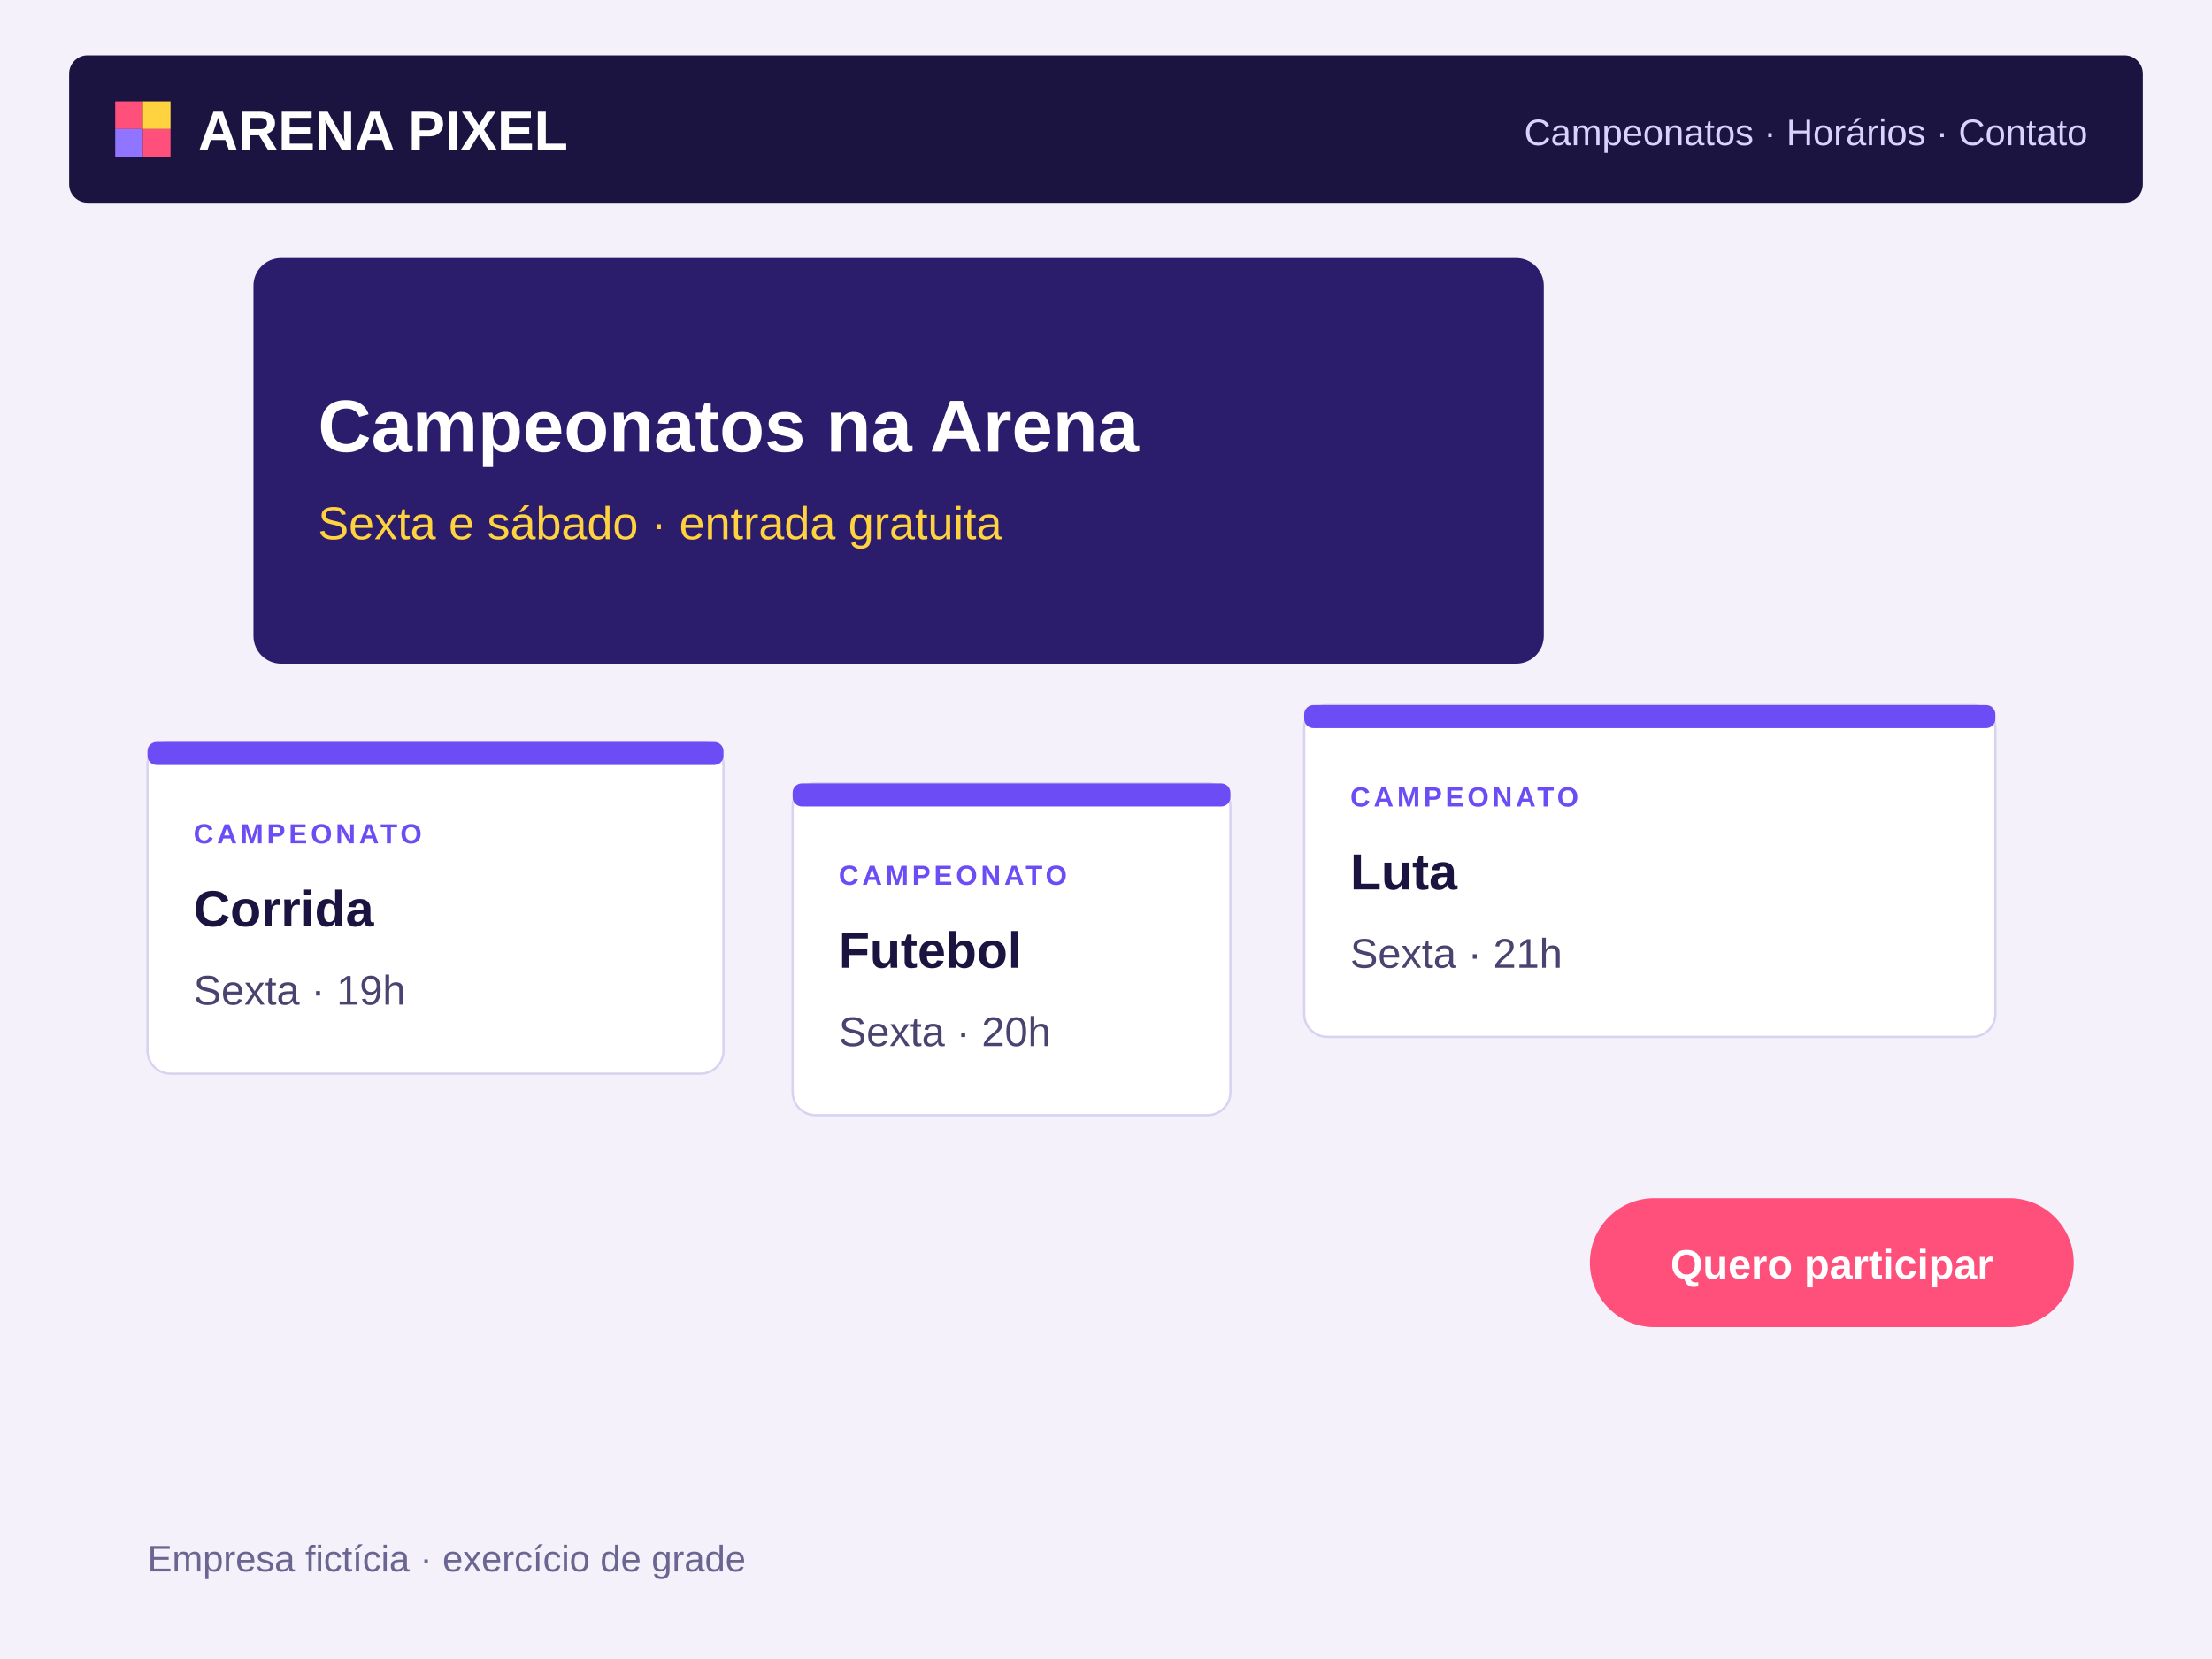
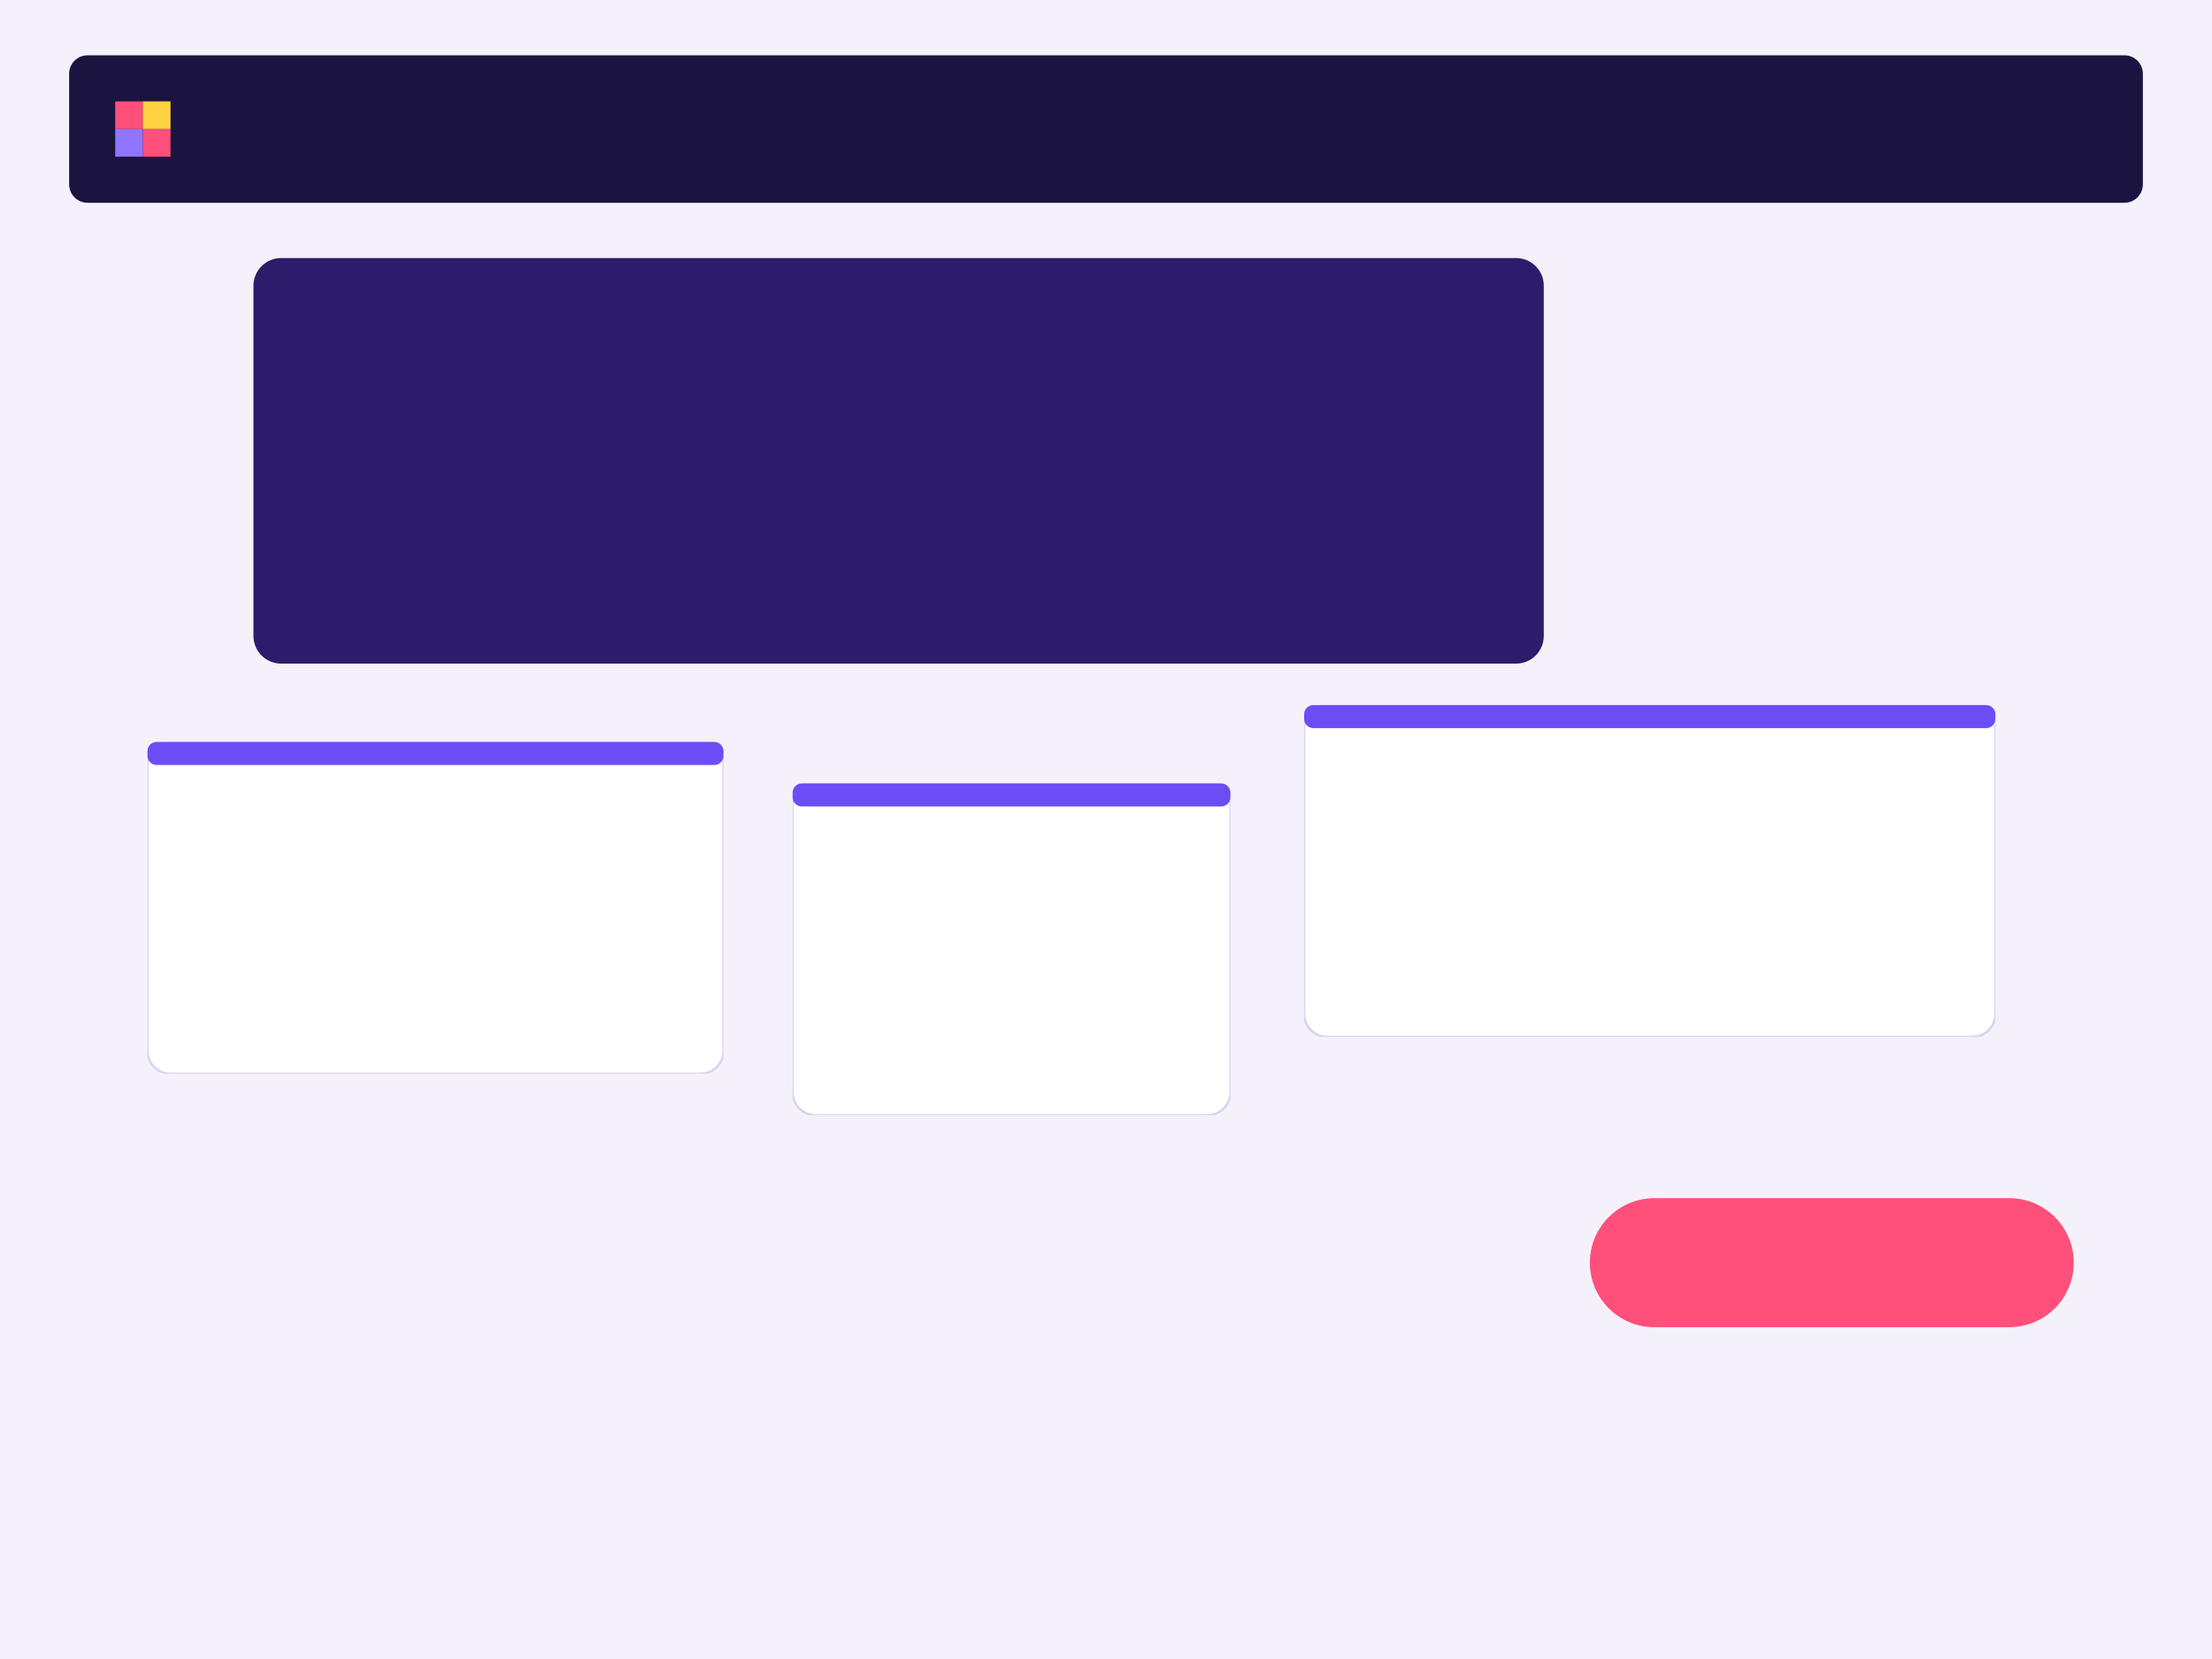
<svg xmlns="http://www.w3.org/2000/svg" viewBox="0 0 960 720" width="960" height="720" role="img" aria-label="Página da Arena Pixel">
  <rect width="960" height="720" fill="#F4F1FA" />
  <g data-part="header" tabindex="0" role="button" aria-label="Mover Cabeçalho" transform="translate(30 24)">
-     <rect width="900" height="64" rx="8" fill="#1B1440" />
-     <rect x="20" y="20" width="12" height="12" fill="#FF4F7B" />
-     <rect x="32" y="20" width="12" height="12" fill="#FFD23F" />
-     <rect x="20" y="32" width="12" height="12" fill="#8F75FF" />
-     <rect x="32" y="32" width="12" height="12" fill="#FF4F7B" />
-     <text x="56" y="41" font-family="Arial, sans-serif" font-size="24" fill="#FFFFFF" font-weight="700">ARENA PIXEL</text>
-     <text x="876" y="39" font-family="Arial, sans-serif" font-size="16" fill="#D9D2FF" text-anchor="end">Campeonatos · Horários · Contato</text>
+     <svg width="900" height="64" overflow="hidden">
+       <g opacity="1">
+         <rect width="900" height="64" rx="8" fill="#1B1440" />
+         <rect x="20" y="20" width="12" height="12" fill="#FF4F7B" />
+         <rect x="32" y="20" width="12" height="12" fill="#FFD23F" />
+         <rect x="20" y="32" width="12" height="12" fill="#8F75FF" />
+         <rect x="32" y="32" width="12" height="12" fill="#FF4F7B" />
+         <text x="56" y="41" font-family="Arial, sans-serif" font-size="24" fill="#FFFFFF" font-weight="700" />
+         <text x="876" y="39" font-family="Arial, sans-serif" font-size="16" fill="#D9D2FF" text-anchor="end" />
+       </g>
+     </svg>
    <rect class="hit" width="900" height="64" fill="transparent" />
  </g>
  <g data-part="hero" tabindex="0" role="button" aria-label="Mover Campeonatos na Arena" transform="translate(110 112)">
-     <rect width="560" height="176" rx="12" fill="#2B1D6B" />
-     <text x="28" y="84" font-family="Arial, sans-serif" font-size="32" fill="#FFFFFF" font-weight="700">Campeonatos na Arena</text>
-     <text x="28" y="122" font-family="Arial, sans-serif" font-size="20" fill="#FFD23F">Sexta e sábado · entrada gratuita</text>
+     <svg width="560" height="176" overflow="hidden">
+       <g opacity="1">
+         <rect width="560" height="176" rx="12" fill="#2B1D6B" />
+         <text x="28" y="84" font-family="Arial, sans-serif" font-size="32" fill="#FFFFFF" font-weight="700" />
+         <text x="28" y="122" font-family="Arial, sans-serif" font-size="20" fill="#FFD23F" />
+       </g>
+     </svg>
    <rect class="hit" width="560" height="176" fill="transparent" />
  </g>
  <g data-part="race" tabindex="0" role="button" aria-label="Mover Corrida" transform="translate(64 322)">
-     <rect width="250" height="144" rx="10" fill="#FFFFFF" stroke="#D9D2F0" />
-     <rect x="0" y="0" width="250" height="10" rx="4" fill="#6C4CF5" />
-     <text x="20" y="44" font-family="Arial, sans-serif" font-size="12" fill="#6C4CF5" font-weight="700" letter-spacing="1.5">CAMPEONATO</text>
-     <text x="20" y="80" font-family="Arial, sans-serif" font-size="22" fill="#1B1440" font-weight="700">Corrida</text>
-     <text x="20" y="114" font-family="Arial, sans-serif" font-size="18" fill="#4A4370">Sexta · 19h</text>
+     <svg width="250" height="144" overflow="hidden">
+       <g opacity="1">
+         <rect width="250" height="144" rx="10" fill="#FFFFFF" stroke="#D9D2F0" />
+         <rect x="0" y="0" width="250" height="10" rx="4" fill="#6C4CF5" />
+         <text x="20" y="44" font-family="Arial, sans-serif" font-size="12" fill="#6C4CF5" font-weight="700" letter-spacing="1.5" />
+         <text x="20" y="80" font-family="Arial, sans-serif" font-size="22" fill="#1B1440" font-weight="700" />
+         <text x="20" y="114" font-family="Arial, sans-serif" font-size="18" fill="#4A4370" />
+       </g>
+     </svg>
    <rect class="hit" width="250" height="144" fill="transparent" />
  </g>
  <g data-part="soccer" tabindex="0" role="button" aria-label="Mover Futebol" transform="translate(344 340)">
-     <rect width="190" height="144" rx="10" fill="#FFFFFF" stroke="#D9D2F0" />
-     <rect x="0" y="0" width="190" height="10" rx="4" fill="#6C4CF5" />
-     <text x="20" y="44" font-family="Arial, sans-serif" font-size="12" fill="#6C4CF5" font-weight="700" letter-spacing="1.5">CAMPEONATO</text>
-     <text x="20" y="80" font-family="Arial, sans-serif" font-size="22" fill="#1B1440" font-weight="700">Futebol</text>
-     <text x="20" y="114" font-family="Arial, sans-serif" font-size="18" fill="#4A4370">Sexta · 20h</text>
+     <svg width="190" height="144" overflow="hidden">
+       <g opacity="1">
+         <rect width="190" height="144" rx="10" fill="#FFFFFF" stroke="#D9D2F0" />
+         <rect x="0" y="0" width="190" height="10" rx="4" fill="#6C4CF5" />
+         <text x="20" y="44" font-family="Arial, sans-serif" font-size="12" fill="#6C4CF5" font-weight="700" letter-spacing="1.5" />
+         <text x="20" y="80" font-family="Arial, sans-serif" font-size="22" fill="#1B1440" font-weight="700" />
+         <text x="20" y="114" font-family="Arial, sans-serif" font-size="18" fill="#4A4370" />
+       </g>
+     </svg>
    <rect class="hit" width="190" height="144" fill="transparent" />
  </g>
  <g data-part="fight" tabindex="0" role="button" aria-label="Mover Luta" transform="translate(566 306)">
-     <rect width="300" height="144" rx="10" fill="#FFFFFF" stroke="#D9D2F0" />
-     <rect x="0" y="0" width="300" height="10" rx="4" fill="#6C4CF5" />
-     <text x="20" y="44" font-family="Arial, sans-serif" font-size="12" fill="#6C4CF5" font-weight="700" letter-spacing="1.5">CAMPEONATO</text>
-     <text x="20" y="80" font-family="Arial, sans-serif" font-size="22" fill="#1B1440" font-weight="700">Luta</text>
-     <text x="20" y="114" font-family="Arial, sans-serif" font-size="18" fill="#4A4370">Sexta · 21h</text>
+     <svg width="300" height="144" overflow="hidden">
+       <g opacity="1">
+         <rect width="300" height="144" rx="10" fill="#FFFFFF" stroke="#D9D2F0" />
+         <rect x="0" y="0" width="300" height="10" rx="4" fill="#6C4CF5" />
+         <text x="20" y="44" font-family="Arial, sans-serif" font-size="12" fill="#6C4CF5" font-weight="700" letter-spacing="1.5" />
+         <text x="20" y="80" font-family="Arial, sans-serif" font-size="22" fill="#1B1440" font-weight="700" />
+         <text x="20" y="114" font-family="Arial, sans-serif" font-size="18" fill="#4A4370" />
+       </g>
+     </svg>
    <rect class="hit" width="300" height="144" fill="transparent" />
  </g>
  <g data-part="button" tabindex="0" role="button" aria-label="Mover Botão" transform="translate(690 520)">
-     <rect width="210" height="56" rx="28" fill="#FF4F7B" />
-     <text x="105" y="35" font-family="Arial, sans-serif" font-size="18" fill="#FFFFFF" font-weight="700" text-anchor="middle">Quero participar</text>
+     <svg width="210" height="56" overflow="hidden">
+       <g opacity="1">
+         <rect width="210" height="56" rx="28" fill="#FF4F7B" />
+         <text x="105" y="35" font-family="Arial, sans-serif" font-size="18" fill="#FFFFFF" font-weight="700" text-anchor="middle" />
+       </g>
+     </svg>
    <rect class="hit" width="210" height="56" fill="transparent" />
  </g>
  <g data-part="footer" tabindex="0" role="button" aria-label="Mover Rodapé" transform="translate(64 664)">
-     <text x="0" y="18" font-family="Arial, sans-serif" font-size="16" fill="#6B6591">Empresa fictícia · exercício de grade</text>
+     <svg width="330" height="24" overflow="hidden">
+       <g opacity="1">
+         <text x="0" y="18" font-family="Arial, sans-serif" font-size="14.6" fill="#6B6591" />
+       </g>
+     </svg>
    <rect class="hit" width="330" height="24" fill="transparent" />
  </g>
</svg>
